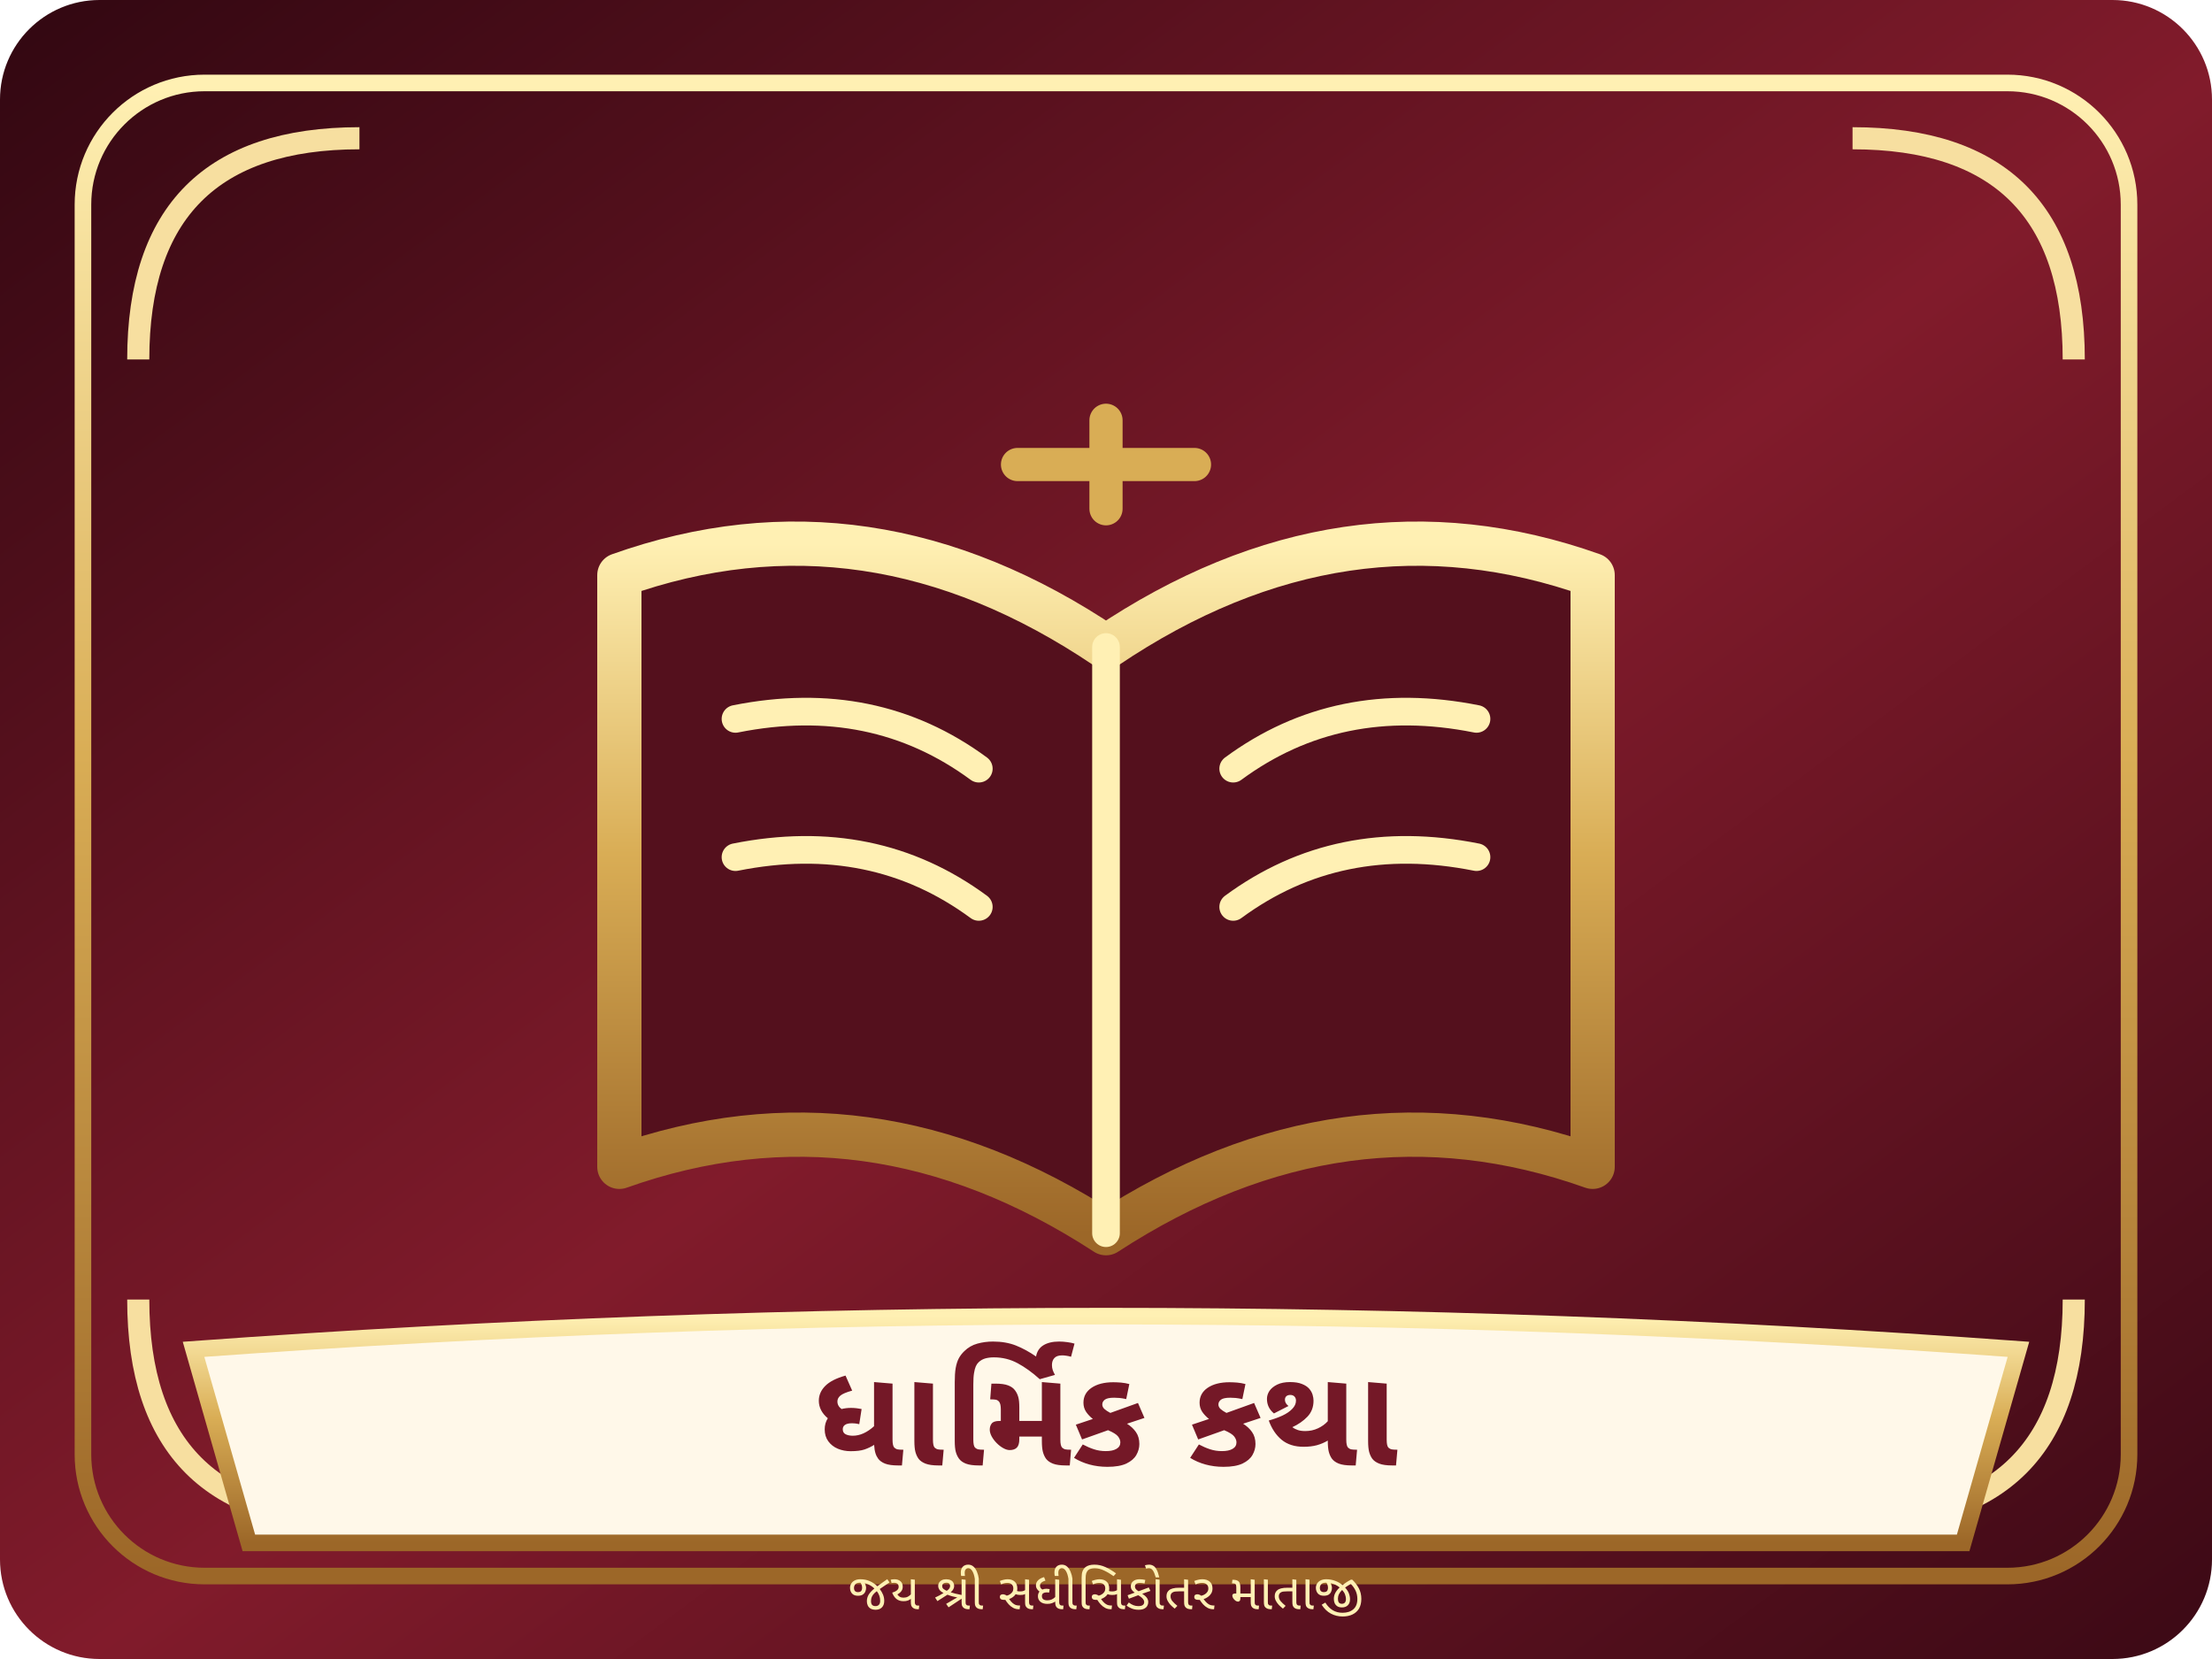
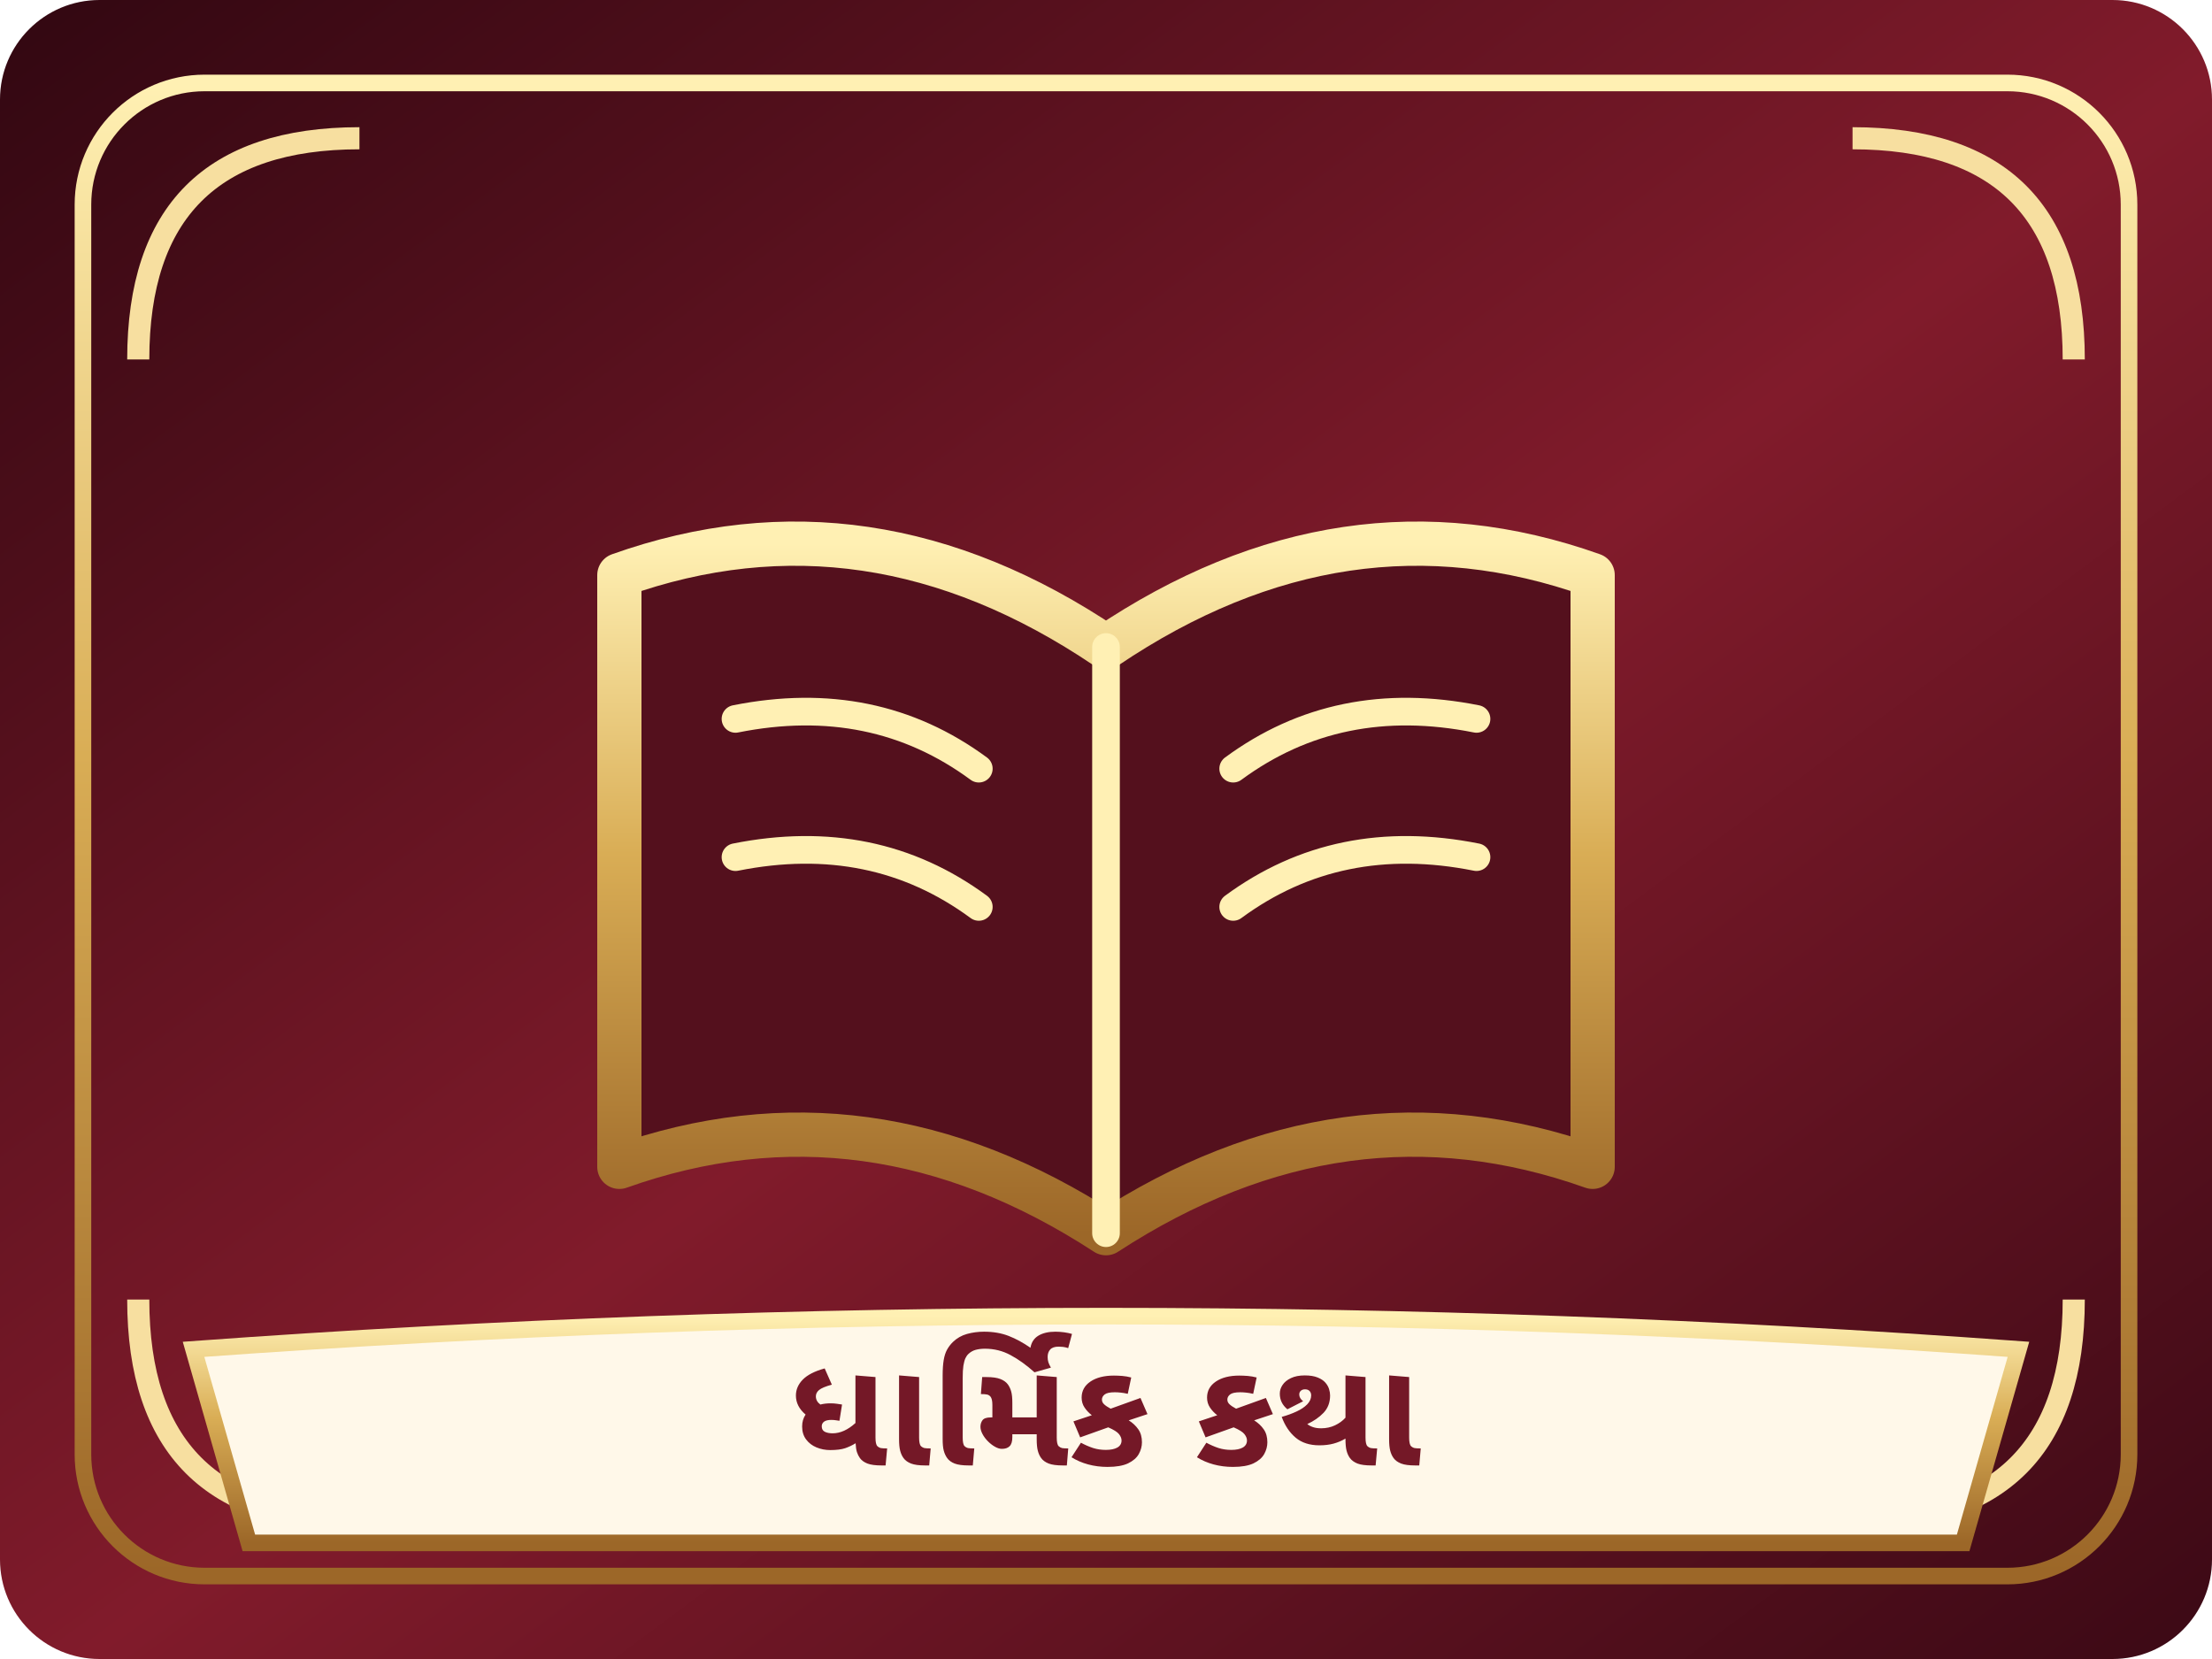
<svg xmlns="http://www.w3.org/2000/svg" viewBox="0 0 400 300" role="img" aria-label="ધાર્મિક કથા">
  <defs>
    <linearGradient id="bg" x1="0" y1="0" x2="1" y2="1">
      <stop stop-color="#310711" />
      <stop offset=".52" stop-color="#811b2b" />
      <stop offset="1" stop-color="#3b0915" />
    </linearGradient>
    <linearGradient id="gold" x1="0" y1="0" x2="0" y2="1">
      <stop stop-color="#fff0b3" />
      <stop offset=".45" stop-color="#d9ad55" />
      <stop offset="1" stop-color="#9c6728" />
    </linearGradient>
  </defs>
  <rect width="400" height="300" rx="18" fill="url(#bg)" />
  <rect x="15" y="15" width="370" height="270" rx="22" fill="none" stroke="url(#gold)" stroke-width="3" />
  <path d="M25 65 Q25 25 65 25 M335 25 Q375 25 375 65 M25 235 Q25 275 65 275 M335 275 Q375 275 375 235" fill="none" stroke="#f7dfa0" stroke-width="4" />
  <path d="M112 104 Q157 88 200 117 Q243 88 288 104 V211 Q243 195 200 223 Q157 195 112 211Z" fill="#54101d" stroke="url(#gold)" stroke-width="8" stroke-linejoin="round" />
  <path d="M200 117 V223 M133 130 Q158 125 177 139 M133 155 Q158 150 177 164 M223 139 Q242 125 267 130 M223 164 Q242 150 267 155" fill="none" stroke="#fff0b4" stroke-width="5" stroke-linecap="round" />
-   <path d="M200 76 V92 M184 84 H216" stroke="#d9ad55" stroke-width="6" stroke-linecap="round" />
  <path d="M35 244 Q200 232 365 244 L355 279 H45Z" fill="#fff8e9" stroke="url(#gold)" stroke-width="3" />
-   <text x="200" y="265" text-anchor="middle" font-family="Noto Sans Gujarati, Shruti, sans-serif" font-size="25" font-weight="700" fill="#741827">ધાર્મિક કથા</text>
-   <text x="200" y="291" text-anchor="middle" font-family="Noto Sans Gujarati, Shruti, sans-serif" font-size="9" fill="#fff0b4">જય શ્રી સધીસિકોતર માતાજી</text>
+   <text x="200" y="265" text-anchor="middle" font-family="Noto Sans Gujarati, Shruti, sans-serif" font-size="27" font-weight="700" fill="#741827">ધાર્મિક કથા</text>
</svg>
